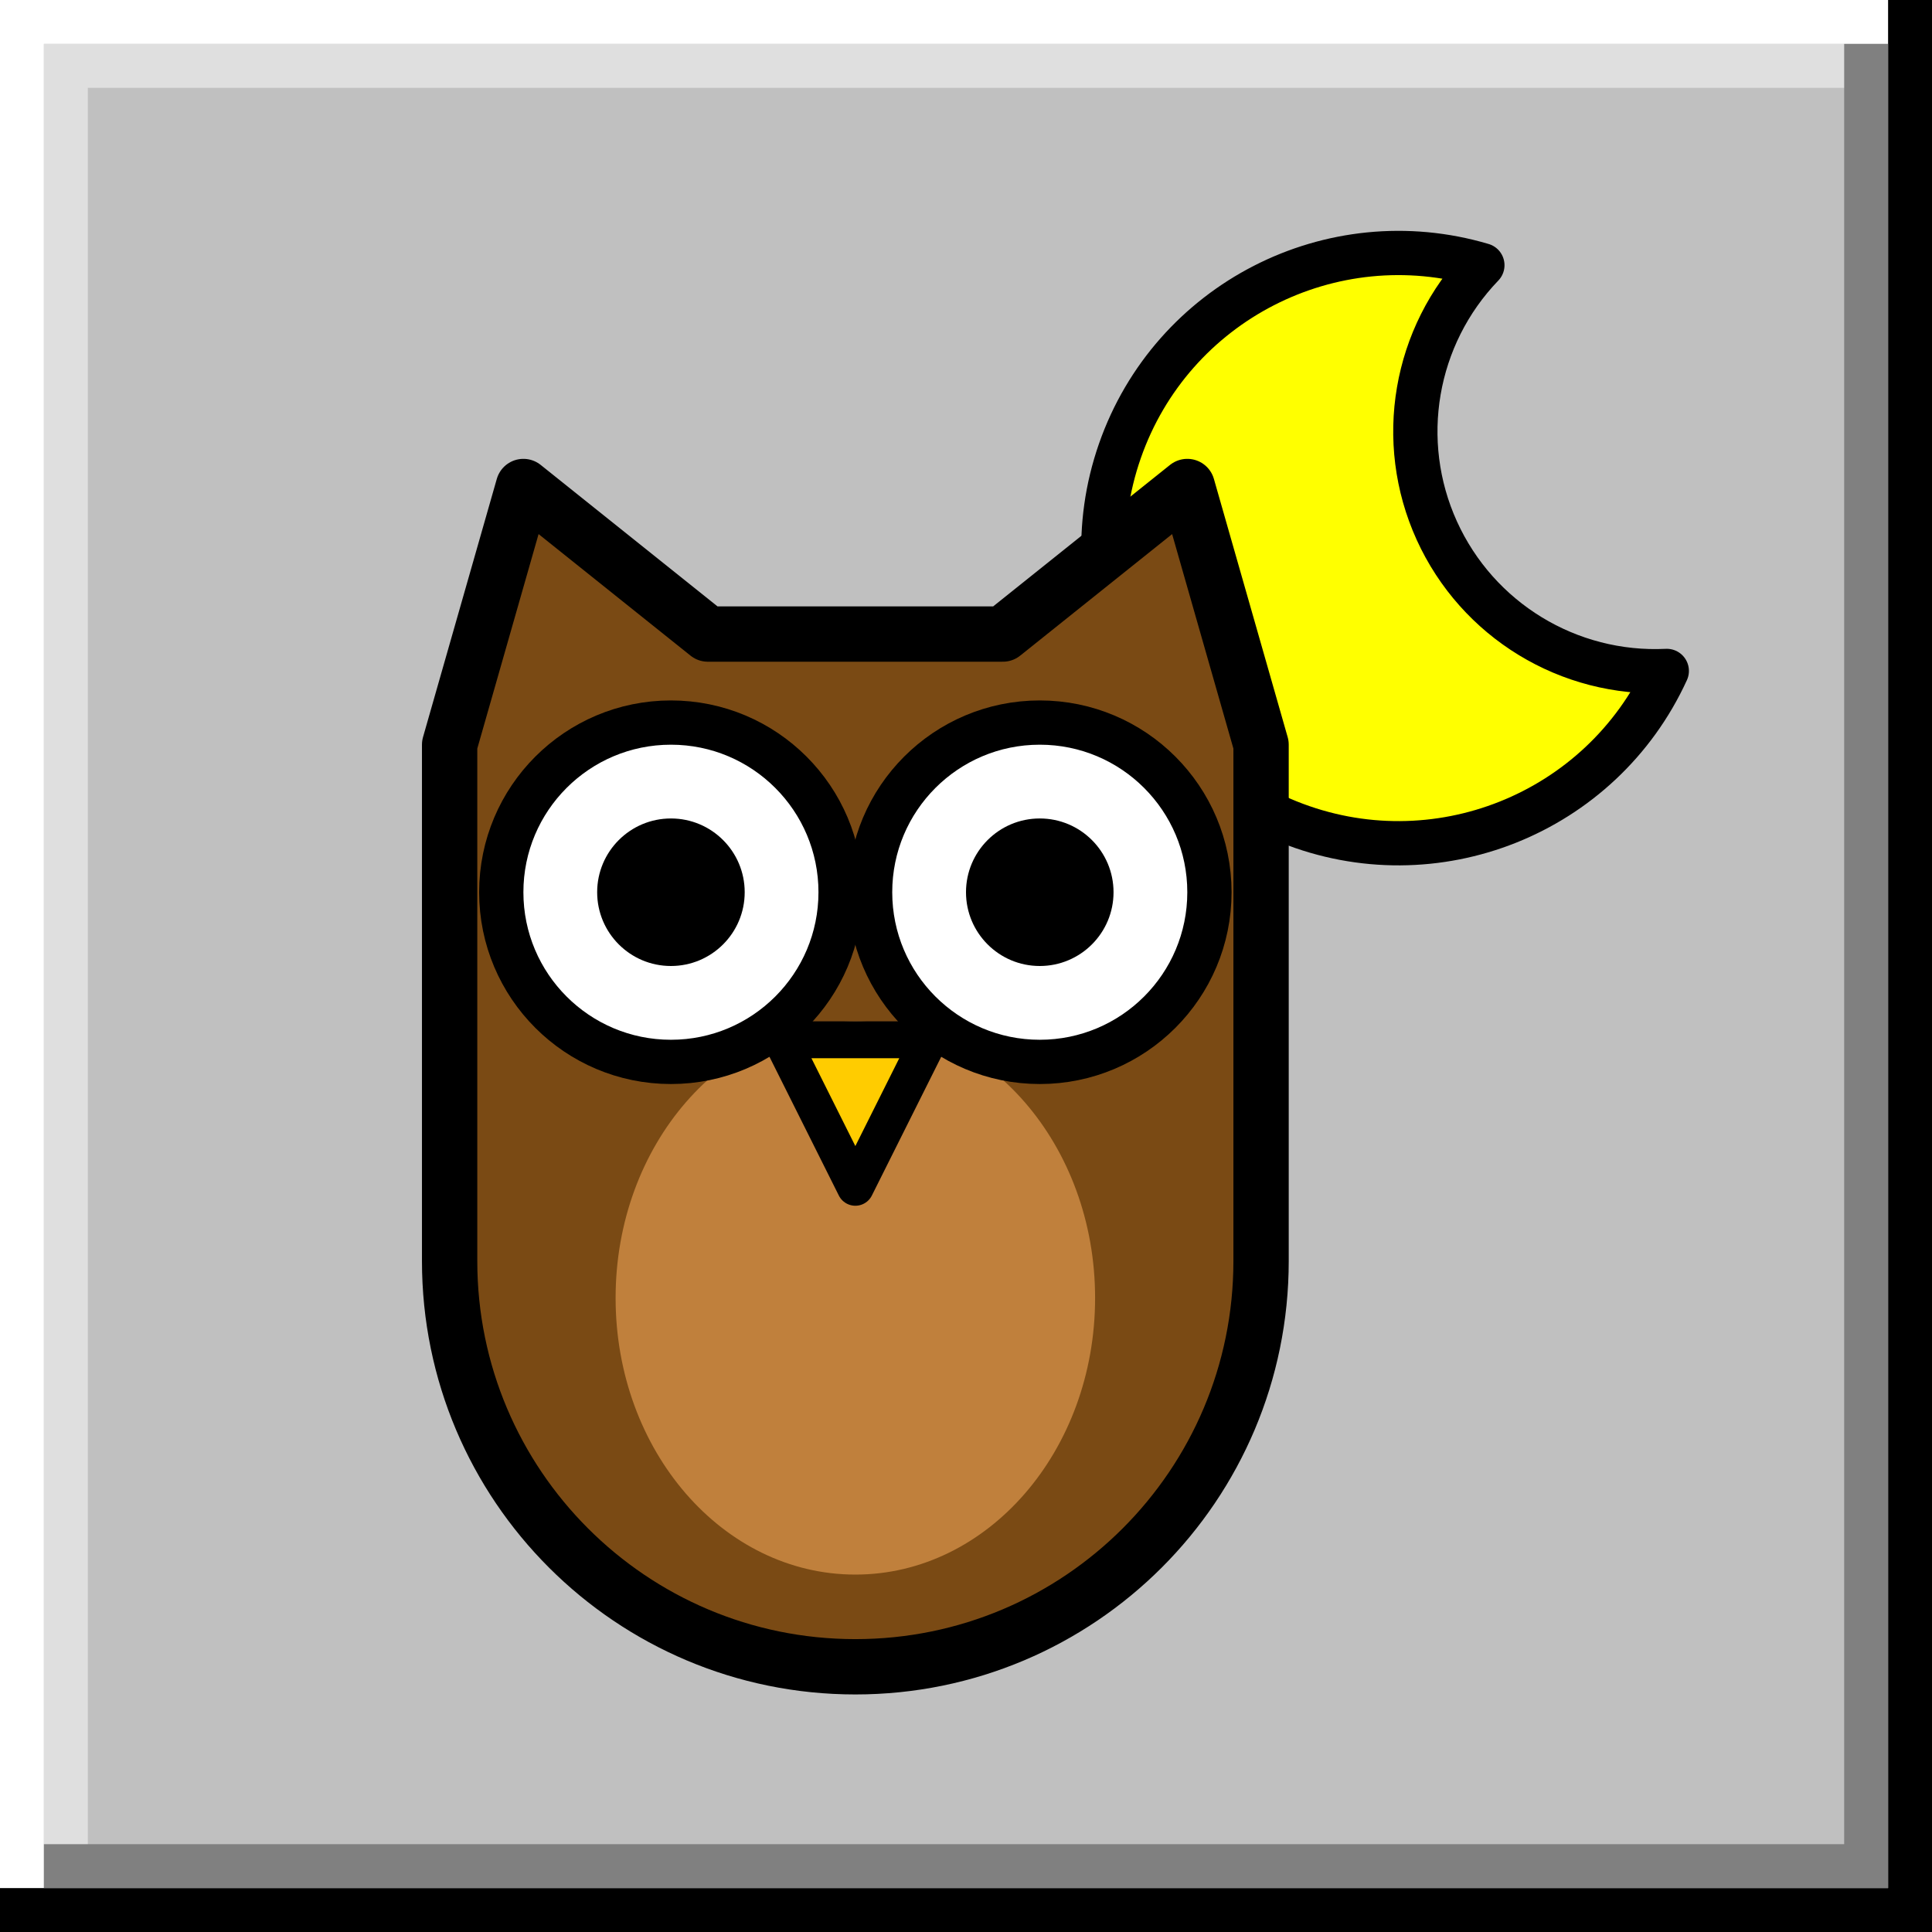
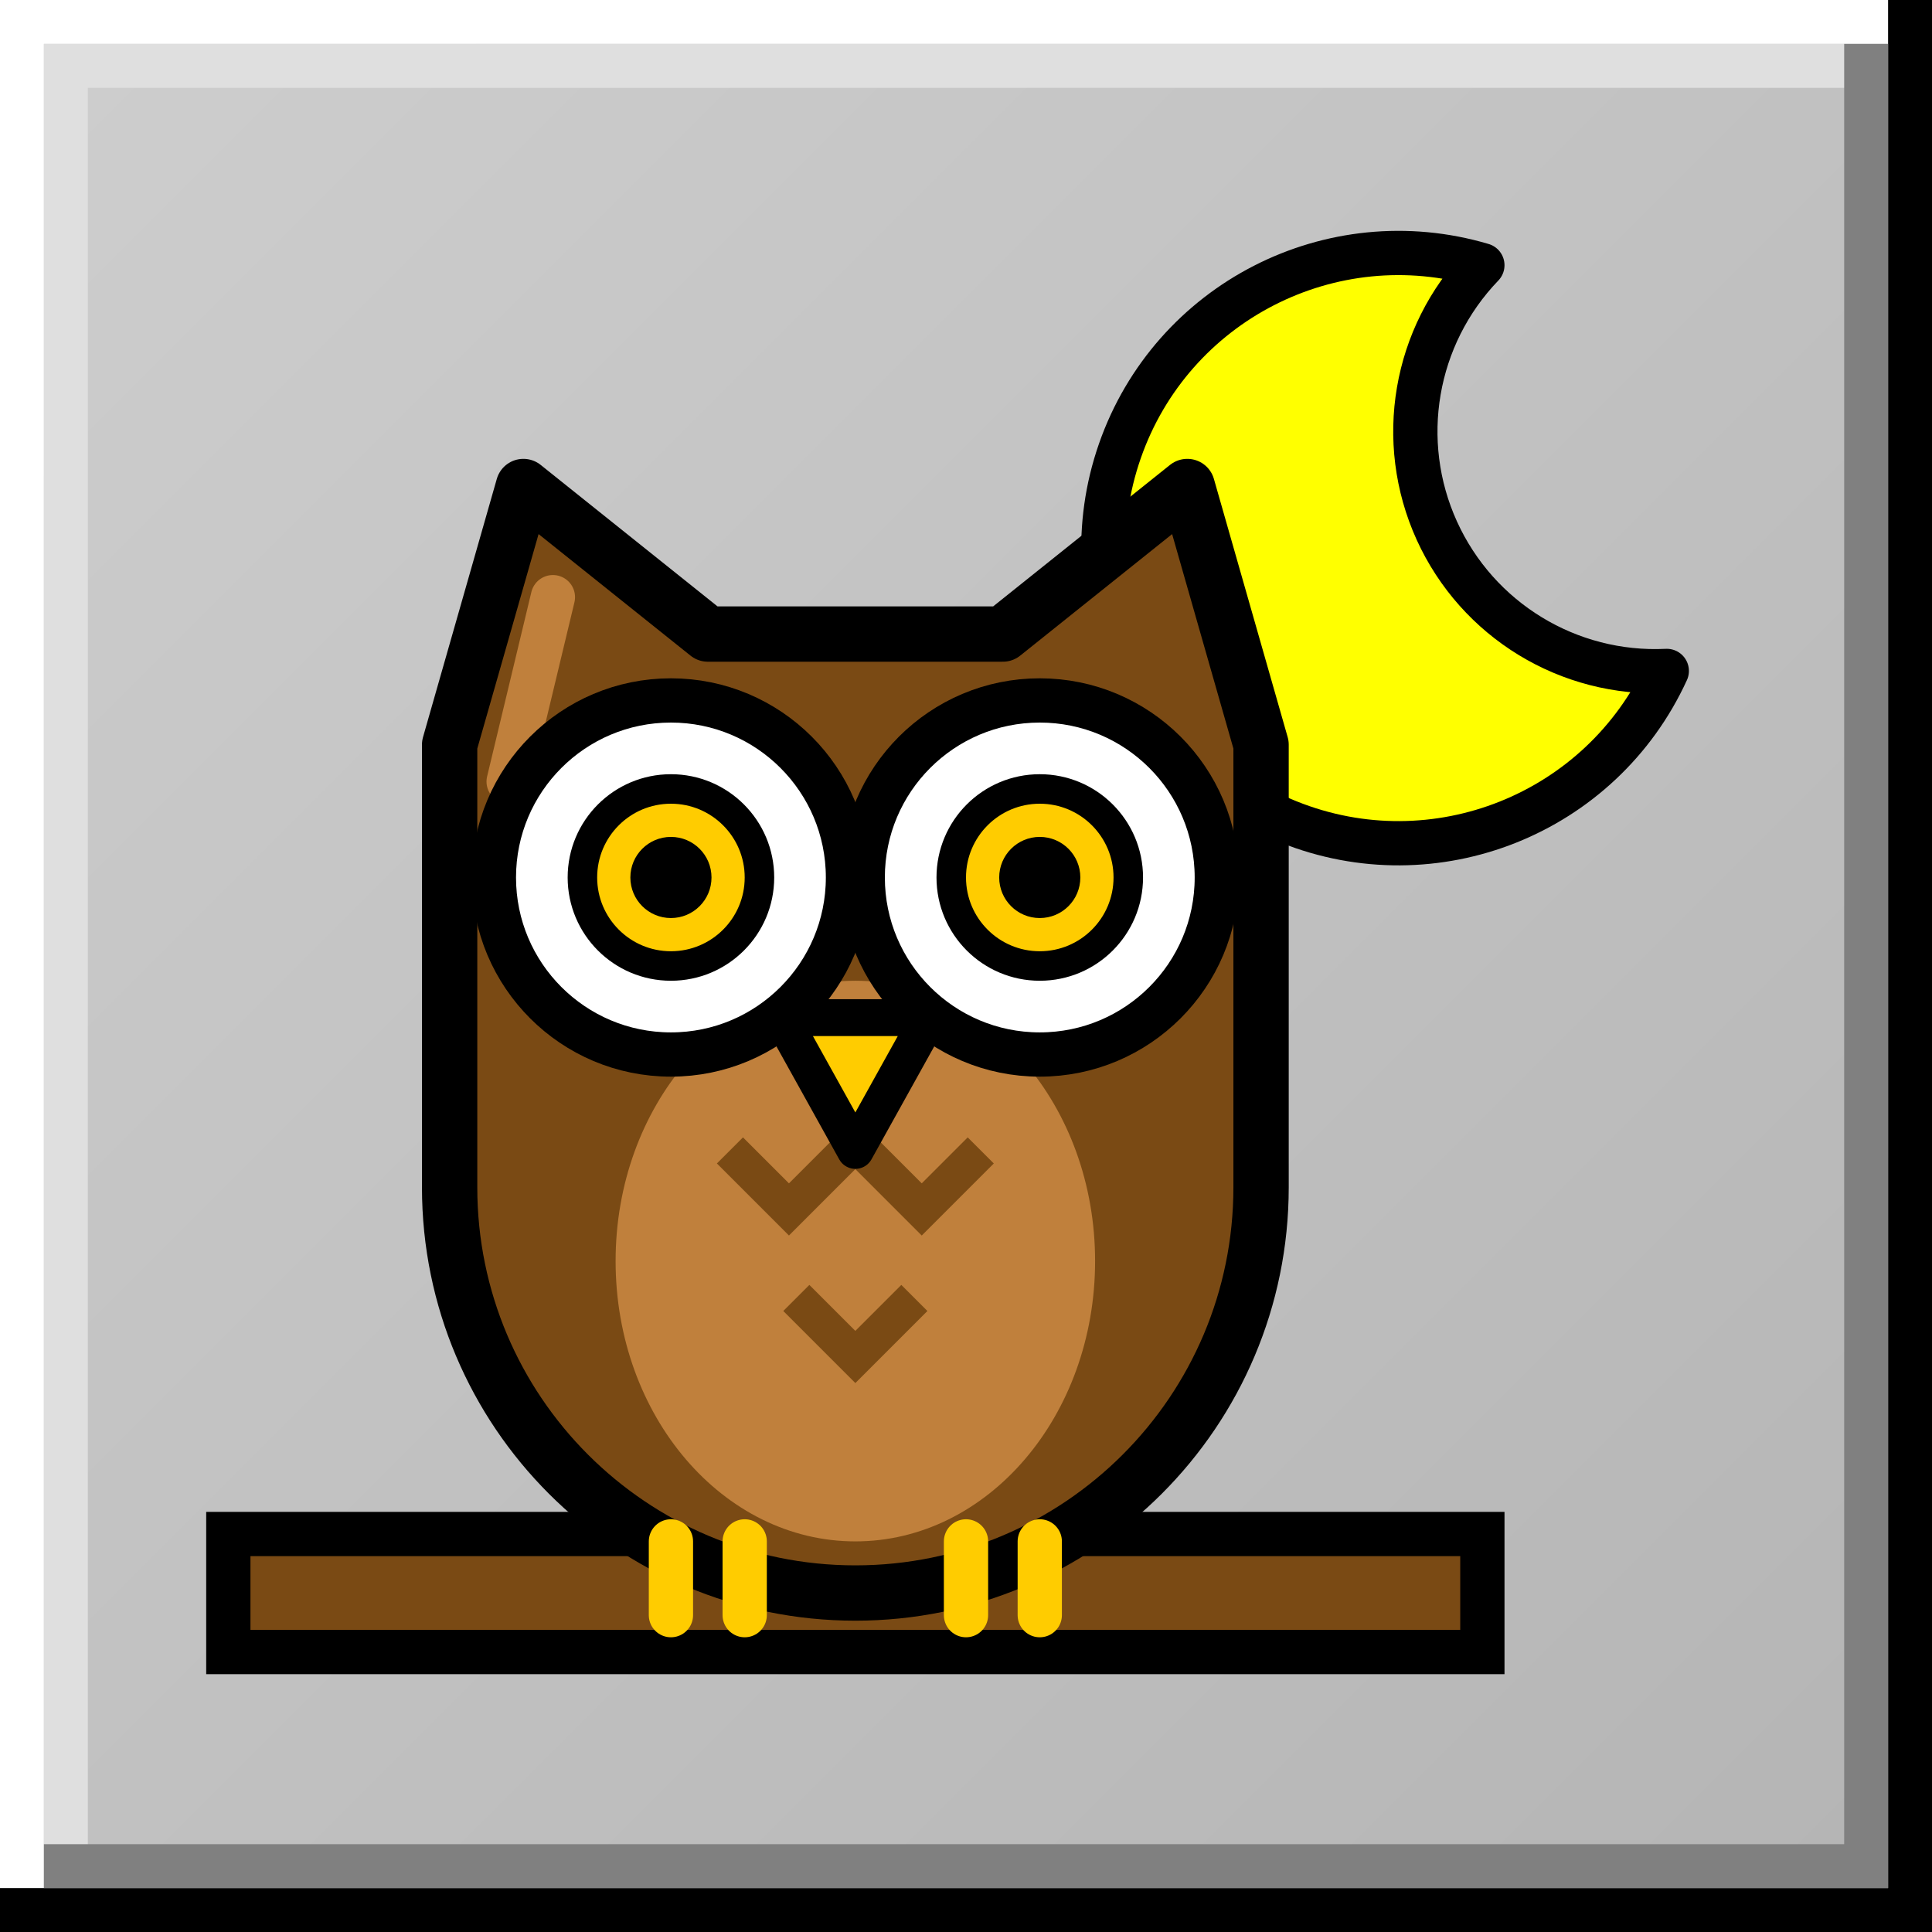
<svg xmlns="http://www.w3.org/2000/svg" viewBox="0 0 44 44">
-   <rect x="0" y="0" width="44" height="44" fill="#c0c0c0" />
+   <defs>
+     <linearGradient id="ff" x1="0" y1="0" x2="44" y2="44" gradientUnits="userSpaceOnUse">
+       <stop offset="0" stop-color="#cecece" />
+       <stop offset="1" stop-color="#b4b4b4" />
+     </linearGradient>
+   </defs>
+   <rect x="0" y="0" width="44" height="44" fill="url(#ff)" />
  <path d="M0 0 H44 V1 H1 V44 H0 Z" fill="#ffffff" />
  <path d="M1 1 H43 V2 H2 V43 H1 Z" fill="#dfdfdf" />
  <path d="M44 0 V44 H0 V43 H43 V0 Z" fill="#000000" />
  <path d="M43 1 V43 H1 V42 H42 V1 Z" fill="#808080" />
  <g transform="translate(22 22) scale(0.84) translate(-22 -22)">
    <path d="M36 3 A8 8 0 1 0 41 14 A6.5 6.5 0 0 1 36 3 Z" fill="#ffff00" stroke="#000000" stroke-width="1.2" stroke-linejoin="round" />
-     <path d="M8 16 L10 9 L15 13 H23 L28 9 L30 16 V30 A11 11 0 0 1 8 30 Z" fill="#7a4a14" stroke="#000000" stroke-width="1.5" stroke-linejoin="round" />
-     <ellipse cx="19" cy="31" rx="6.5" ry="7.5" fill="#c0803c" />
-     <circle cx="14" cy="20" r="4.6" fill="#ffffff" stroke="#000000" stroke-width="1.2" />
-     <circle cx="24" cy="20" r="4.6" fill="#ffffff" stroke="#000000" stroke-width="1.2" />
-     <circle cx="14" cy="20" r="2" fill="#000000" />
-     <circle cx="24" cy="20" r="2" fill="#000000" />
-     <polygon points="17,24 21,24 19,28" fill="#ffcc00" stroke="#000000" stroke-width="1" stroke-linejoin="round" />
+     <rect x="2" y="37.4" width="34" height="3.2" fill="#7a4a14" stroke="#000000" stroke-width="1.2" />
+     <path d="M8 16 L10 9 L15 13 H23 L28 9 L30 16 V28 A11 11 0 0 1 8 28 Z" fill="#7a4a14" stroke="#000000" stroke-width="1.5" stroke-linejoin="round" />
+     <path d="M9.6 17 L10.8 12" stroke="#c0803c" stroke-width="1.2" stroke-linecap="round" />
+     <ellipse cx="19" cy="30" rx="6.5" ry="7.6" fill="#c0803c" />
+     <path d="M15.6 27 l1.6 1.6 l1.6 -1.6 M19.2 27 l1.6 1.6 l1.6 -1.6 M17.4 31 l1.6 1.6 l1.6 -1.6" fill="none" stroke="#7a4a14" stroke-width="1" />
+     <circle cx="14" cy="19.6" r="4.8" fill="#ffffff" stroke="#000000" stroke-width="1.2" />
+     <circle cx="24" cy="19.6" r="4.8" fill="#ffffff" stroke="#000000" stroke-width="1.2" />
+     <circle cx="14" cy="19.6" r="2.4" fill="#ffcc00" stroke="#000000" stroke-width="0.8" />
+     <circle cx="24" cy="19.6" r="2.4" fill="#ffcc00" stroke="#000000" stroke-width="0.8" />
+     <circle cx="14" cy="19.6" r="1.1" fill="#000000" />
+     <circle cx="24" cy="19.6" r="1.1" fill="#000000" />
+     <polygon points="17,23.4 21,23.4 19,27" fill="#ffcc00" stroke="#000000" stroke-width="1" stroke-linejoin="round" />
+     <path d="M14 37.6 v2 M16 37.6 v2 M22 37.6 v2 M24 37.6 v2" stroke="#ffcc00" stroke-width="1.2" stroke-linecap="round" />
  </g>
</svg>
